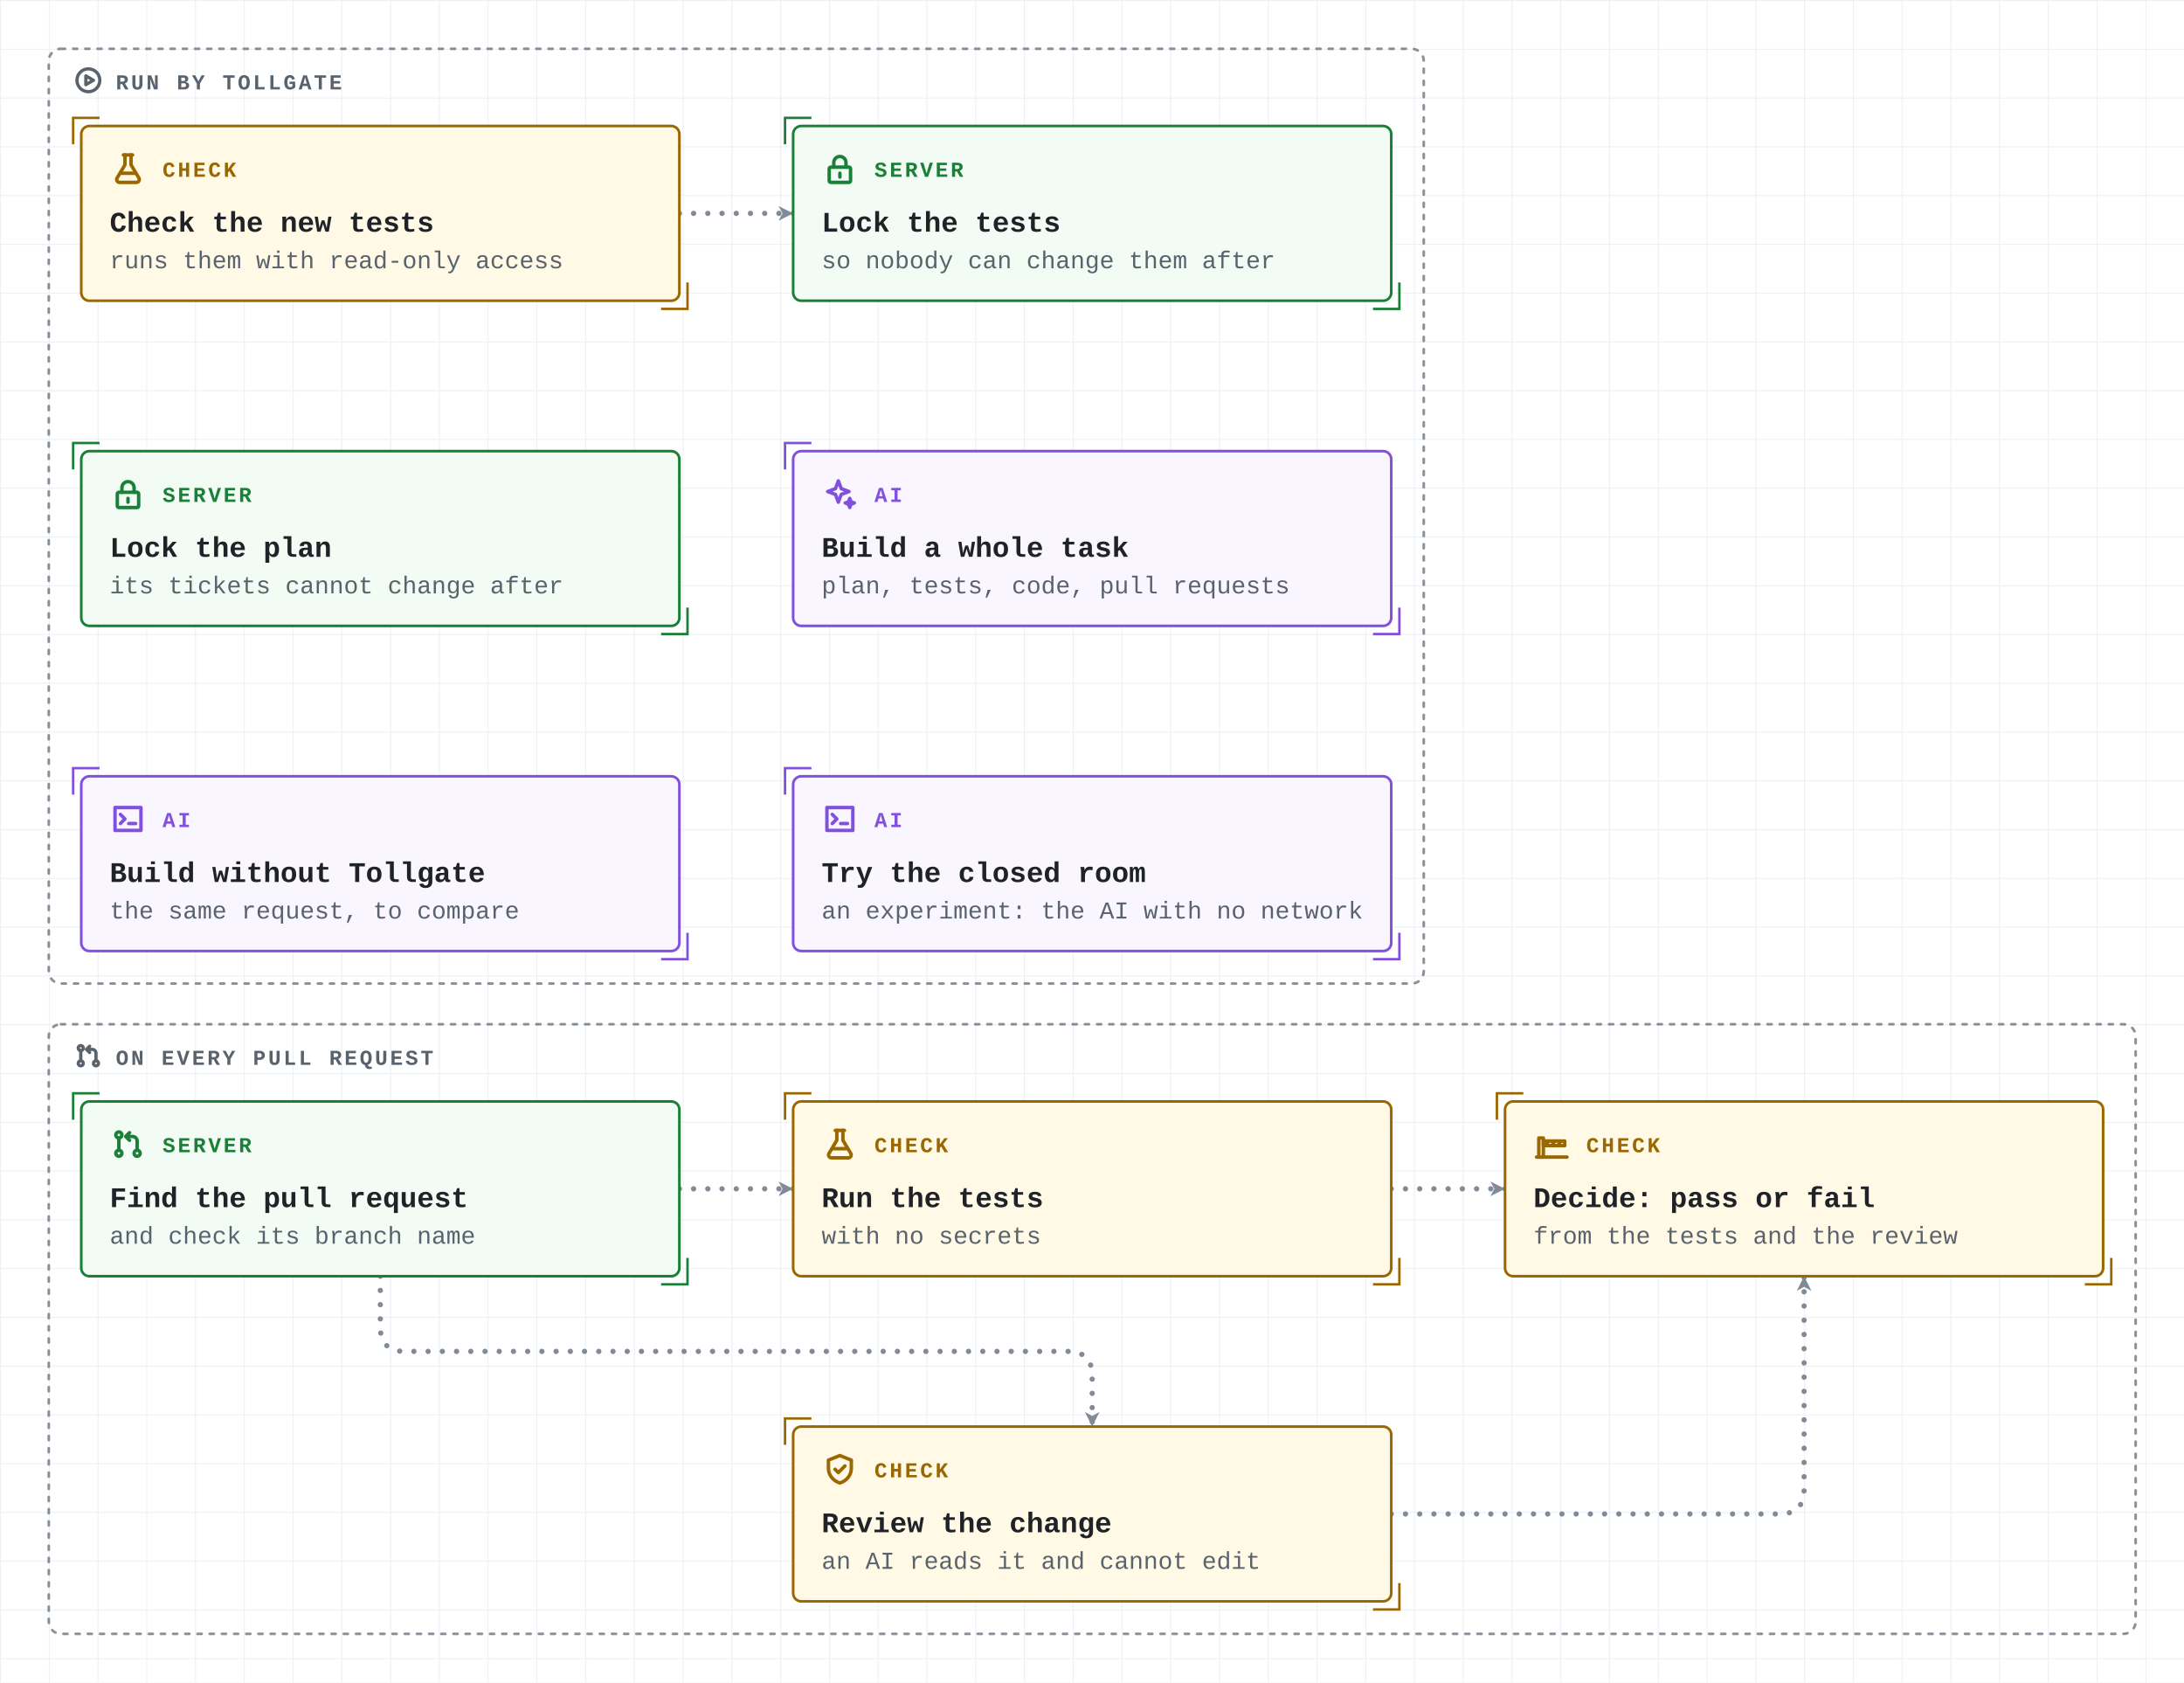
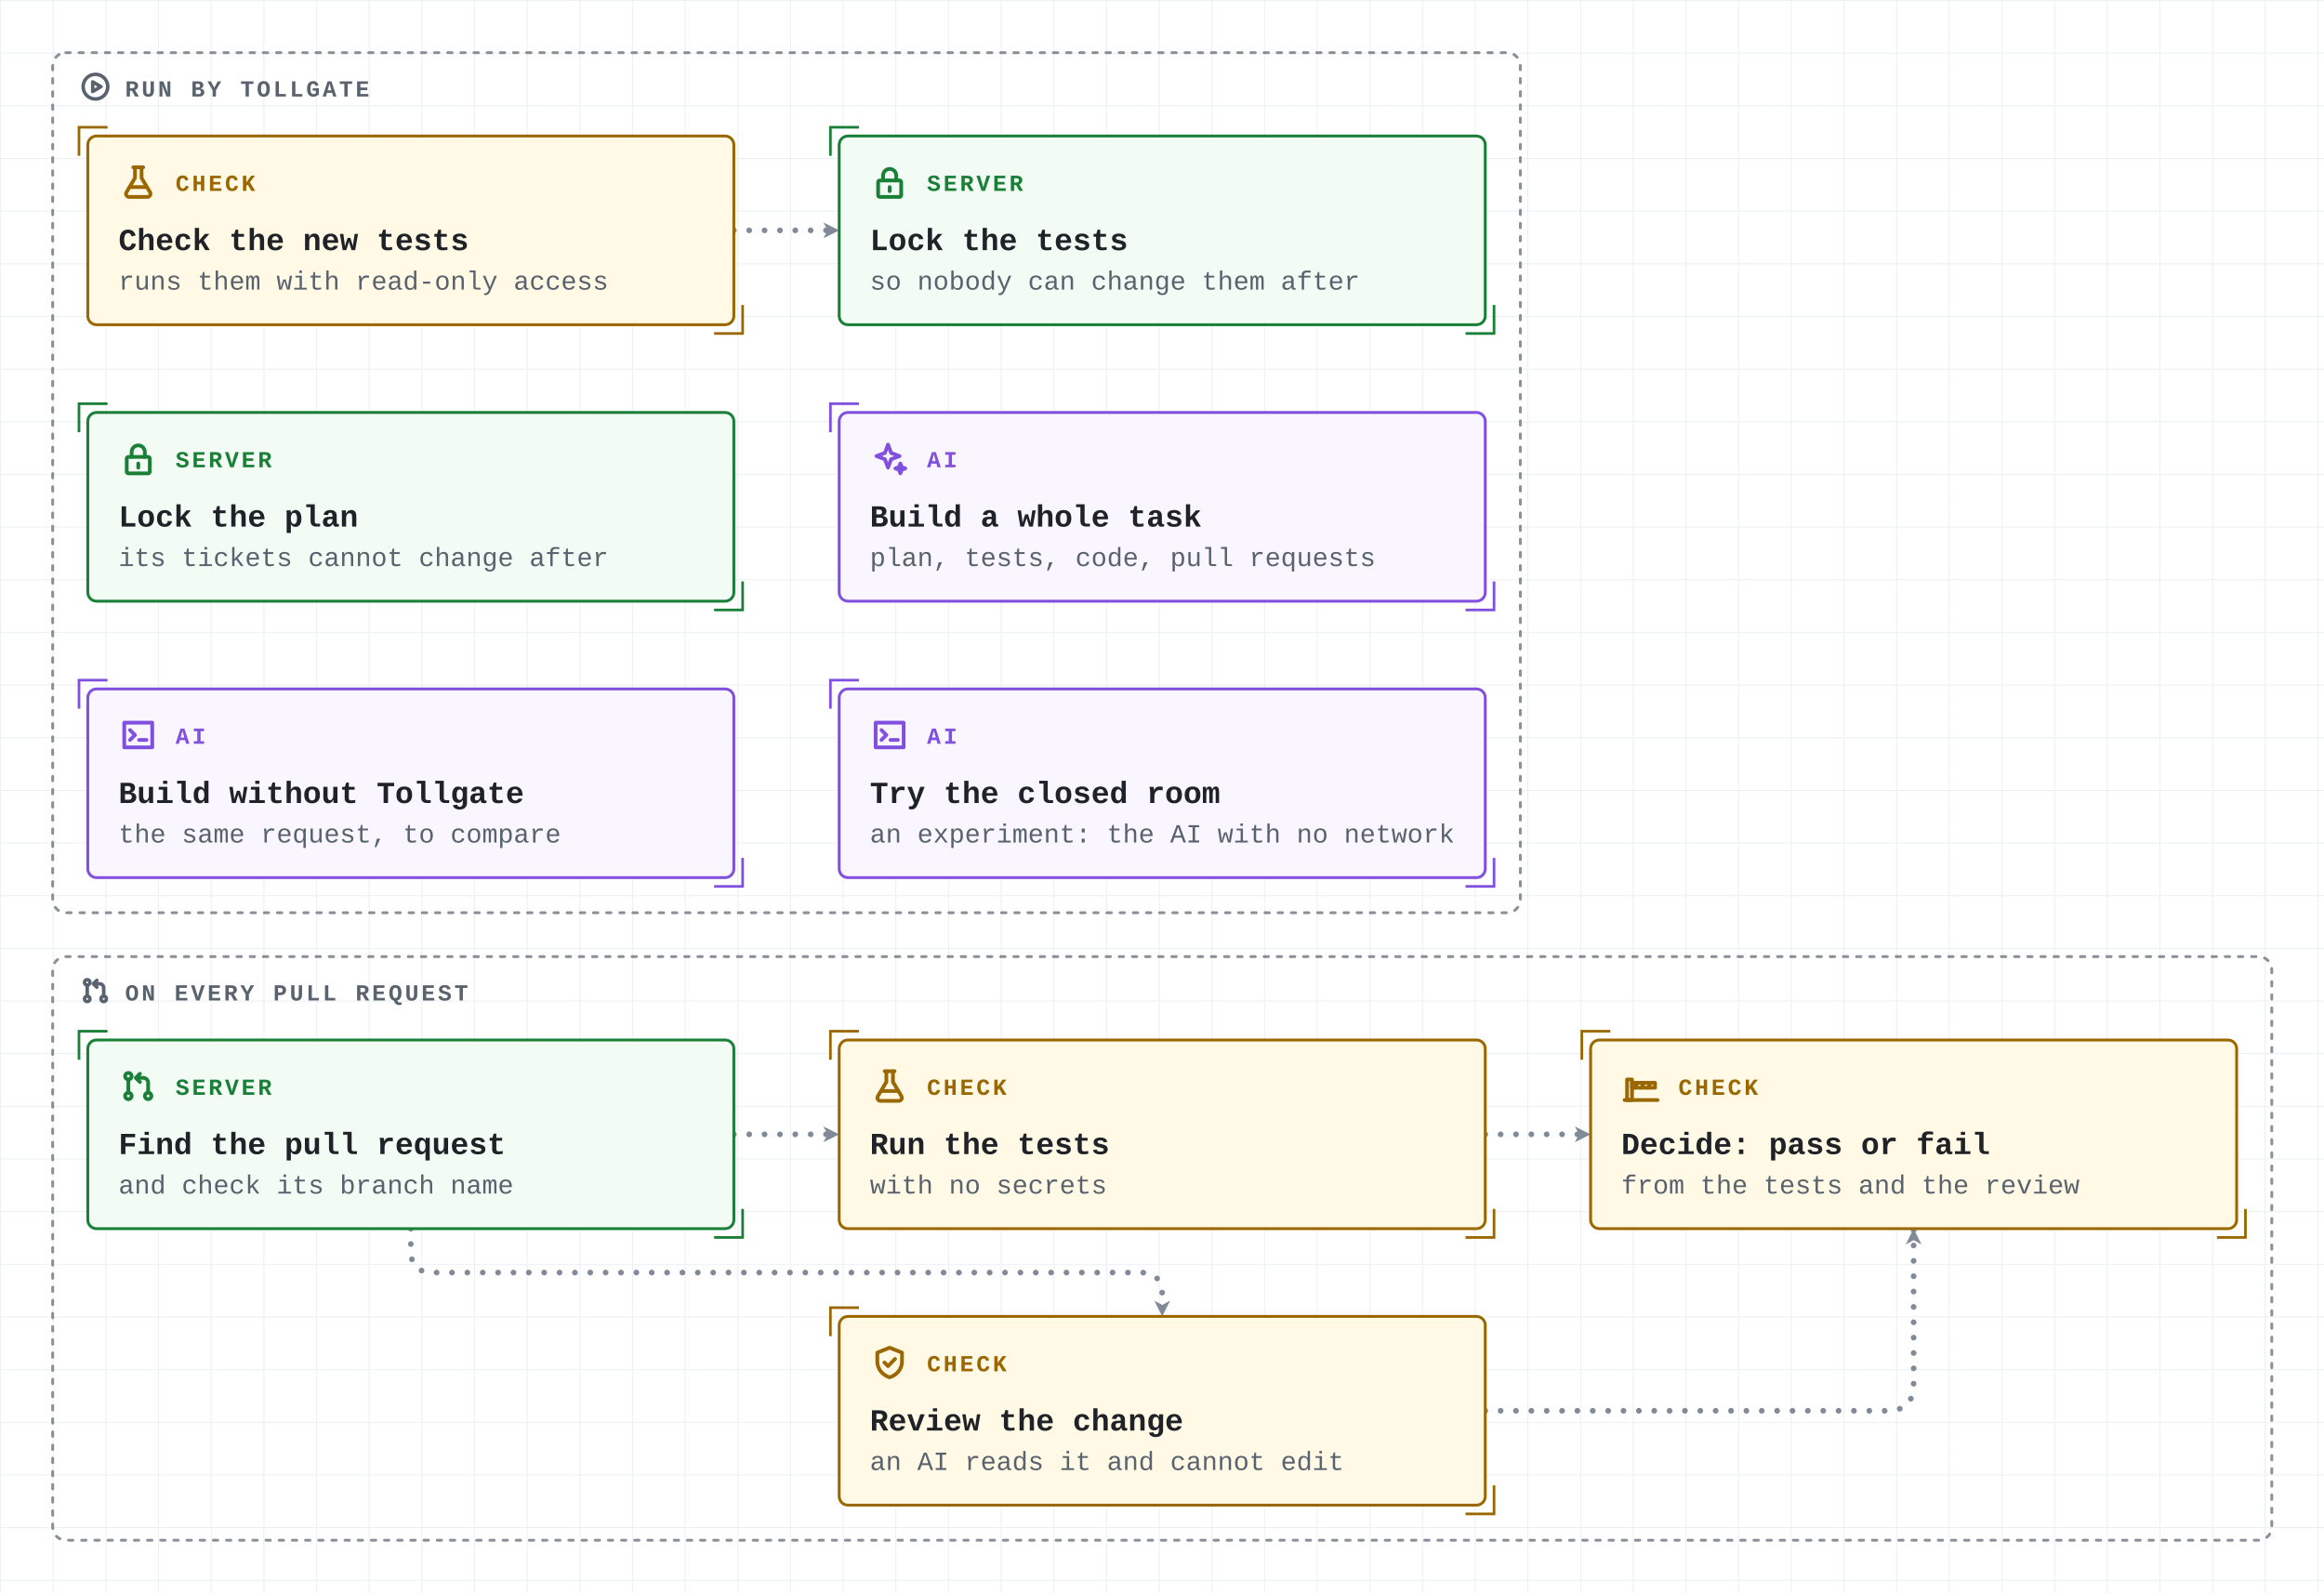
- <svg xmlns="http://www.w3.org/2000/svg" viewBox="-40 -62 1075 828" width="1075" height="828" role="img" aria-labelledby="title desc" font-family="ui-monospace, SFMono-Regular, 'JetBrains Mono', 'Cascadia Mono', Menlo, Consolas, 'Liberation Mono', monospace">
+ <svg xmlns="http://www.w3.org/2000/svg" viewBox="-40 -62 1059 726" width="1059" height="726" role="img" aria-labelledby="title desc" font-family="ui-monospace, SFMono-Regular, 'JetBrains Mono', 'Cascadia Mono', Menlo, Consolas, 'Liberation Mono', monospace">
  <defs>
    <marker id="arrow-plain" viewBox="0 0 10 10" refX="9" refY="5" markerWidth="9" markerHeight="9" markerUnits="userSpaceOnUse" orient="auto-start-reverse">
      <path d="M1,1 L9,5 L1,9 L3.2,5 z" fill="#818b98" />
    </marker>
    <marker id="arrow-fail" viewBox="0 0 10 10" refX="9" refY="5" markerWidth="9" markerHeight="9" markerUnits="userSpaceOnUse" orient="auto-start-reverse">
      <path d="M1,1 L9,5 L1,9 L3.2,5 z" fill="#cf222e" />
    </marker>
    <marker id="arrow-pass" viewBox="0 0 10 10" refX="9" refY="5" markerWidth="9" markerHeight="9" markerUnits="userSpaceOnUse" orient="auto-start-reverse">
      <path d="M1,1 L9,5 L1,9 L3.2,5 z" fill="#1a7f37" />
    </marker>
    <pattern id="grid" x="-40" y="-62" width="24" height="24" patternUnits="userSpaceOnUse">
      <path d="M24 0H0V24" fill="none" stroke="#eef1f4" stroke-width="1" />
    </pattern>
  </defs>
  <style>.main{stroke-width:2.6;stroke-dasharray:0 7;animation:flow 0.8s linear infinite}.side{stroke-width:1.6;stroke-dasharray:6 5;animation:side 1.6s linear infinite}@keyframes flow{to{stroke-dashoffset:-7}}@keyframes side{to{stroke-dashoffset:-11}}@media (prefers-reduced-motion:reduce){.main,.side{animation:none}.ticket{display:none}}</style>
-   <rect x="-40" y="-62" width="1075" height="828" fill="#ffffff" />
-   <rect x="-40" y="-62" width="1075" height="828" fill="url(#grid)" />
-   <rect x="-16.0" y="-38.0" width="676.8" height="460.0" rx="6" fill="none" stroke="#59636e" stroke-opacity="0.7" stroke-width="1.3" stroke-dasharray="2 4" stroke-linecap="round" />
+   <rect x="-40" y="-62" width="1059" height="726" fill="#ffffff" />
+   <rect x="-40" y="-62" width="1059" height="726" fill="url(#grid)" />
+   <rect x="-16.0" y="-38.0" width="668.8" height="392.0" rx="6" fill="none" stroke="#59636e" stroke-opacity="0.7" stroke-width="1.3" stroke-dasharray="2 4" stroke-linecap="round" />
  <g transform="translate(-4.0,-30.0) scale(0.625)" fill="none" stroke="#59636e" stroke-width="2.56" stroke-linecap="round" stroke-linejoin="round">
    <path d="M12 3a9 9 0 1 0 0 18a9 9 0 1 0 0-18z" />
    <path d="M10 8.5v7l6-3.5z" />
  </g>
  <text x="17.0" y="-18.0" font-size="10.5" font-weight="700" letter-spacing="1.2" fill="#59636e">RUN BY TOLLGATE</text>
-   <rect x="-16.0" y="442.0" width="1027.2" height="300.0" rx="6" fill="none" stroke="#59636e" stroke-opacity="0.7" stroke-width="1.3" stroke-dasharray="2 4" stroke-linecap="round" />
-   <g transform="translate(-4.0,450.0) scale(0.625)" fill="none" stroke="#59636e" stroke-width="2.56" stroke-linecap="round" stroke-linejoin="round">
+   <rect x="-16.0" y="374.0" width="1011.2" height="266.0" rx="6" fill="none" stroke="#59636e" stroke-opacity="0.7" stroke-width="1.3" stroke-dasharray="2 4" stroke-linecap="round" />
+   <g transform="translate(-4.0,382.0) scale(0.625)" fill="none" stroke="#59636e" stroke-width="2.56" stroke-linecap="round" stroke-linejoin="round">
    <path d="M6 4a2 2 0 1 0 0 4a2 2 0 1 0 0-4z" />
    <path d="M6 16a2 2 0 1 0 0 4a2 2 0 1 0 0-4z" />
    <path d="M18 16a2 2 0 1 0 0 4a2 2 0 1 0 0-4z" />
    <path d="M6 8v8" />
    <path d="M18 16v-6a3 3 0 0 0-3-3h-4" />
    <path d="M13 4.5L10.5 7L13 9.5" />
  </g>
-   <text x="17.0" y="462.0" font-size="10.5" font-weight="700" letter-spacing="1.2" fill="#59636e">ON EVERY PULL REQUEST</text>
-   <path class="main" d="M294.4,43.0 L350.4,43.0" fill="none" stroke="#818b98" stroke-linecap="round" stroke-linejoin="round" marker-end="url(#arrow-plain)" />
-   <path class="main" d="M294.4,523.0 L350.4,523.0" fill="none" stroke="#818b98" stroke-linecap="round" stroke-linejoin="round" marker-end="url(#arrow-plain)" />
-   <path class="main" d="M147.2,566.0 L147.2,591.0 Q147.2,603.0 159.2,603.0 L485.6,603.0 Q497.6,603.0 497.6,615.0 L497.6,640.0" fill="none" stroke="#818b98" stroke-linecap="round" stroke-linejoin="round" marker-end="url(#arrow-plain)" />
-   <path class="main" d="M644.8,523.0 L700.8,523.0" fill="none" stroke="#818b98" stroke-linecap="round" stroke-linejoin="round" marker-end="url(#arrow-plain)" />
-   <path class="main" d="M644.8,683.0 L836.0,683.0 Q848.0,683.0 848.0,671.0 L848.0,566.0" fill="none" stroke="#818b98" stroke-linecap="round" stroke-linejoin="round" marker-end="url(#arrow-plain)" />
+   <text x="17.0" y="394.0" font-size="10.5" font-weight="700" letter-spacing="1.2" fill="#59636e">ON EVERY PULL REQUEST</text>
+   <path class="main" d="M294.4,43.0 L342.4,43.0" fill="none" stroke="#818b98" stroke-linecap="round" stroke-linejoin="round" marker-end="url(#arrow-plain)" />
+   <path class="main" d="M294.4,455.0 L342.4,455.0" fill="none" stroke="#818b98" stroke-linecap="round" stroke-linejoin="round" marker-end="url(#arrow-plain)" />
+   <path class="main" d="M147.2,498.0 L147.2,508.0 Q147.2,518.0 157.2,518.0 L479.6,518.0 Q489.6,518.0 489.6,528.0 L489.6,538.0" fill="none" stroke="#818b98" stroke-linecap="round" stroke-linejoin="round" marker-end="url(#arrow-plain)" />
+   <path class="main" d="M636.8,455.0 L684.8,455.0" fill="none" stroke="#818b98" stroke-linecap="round" stroke-linejoin="round" marker-end="url(#arrow-plain)" />
+   <path class="main" d="M636.8,581.0 L820.0,581.0 Q832.0,581.0 832.0,569.0 L832.0,498.0" fill="none" stroke="#818b98" stroke-linecap="round" stroke-linejoin="round" marker-end="url(#arrow-plain)" />
  <rect x="0.0" y="0.0" width="294.4" height="86.0" rx="4" fill="#fff9e5" stroke="#9a6700" stroke-width="1.3" stroke-linejoin="round" />
  <path d="M9.0,-4.0 H-4.0 V9.0" fill="none" stroke="#9a6700" stroke-width="1.2" />
  <path d="M285.4,90.0 H298.4 V77.0" fill="none" stroke="#9a6700" stroke-width="1.2" />
  <g transform="translate(14.0,12.0) scale(0.75)" fill="none" stroke="#9a6700" stroke-width="2.27" stroke-linecap="round" stroke-linejoin="round">
    <path d="M9 3h6" />
    <path d="M10 3v6.5l-5.2 8.7A1.9 1.9 0 0 0 6.4 21h11.2a1.9 1.9 0 0 0 1.6-2.8L14 9.5V3" />
    <path d="M7.4 15h9.2" />
  </g>
  <text x="40.0" y="25.0" font-size="10.5" font-weight="700" letter-spacing="1.2" fill="#9a6700">CHECK</text>
  <text x="14.0" y="52.0" font-size="14" font-weight="700" fill="#1f2328">Check the new tests</text>
  <text x="14.0" y="70.0" font-size="12" fill="#59636e">runs them with read-only access</text>
-   <rect x="350.4" y="0.0" width="294.4" height="86.0" rx="4" fill="#f2fbf4" stroke="#1a7f37" stroke-width="1.3" stroke-linejoin="round" />
-   <path d="M359.4,-4.0 H346.4 V9.0" fill="none" stroke="#1a7f37" stroke-width="1.2" />
-   <path d="M635.8,90.0 H648.8 V77.0" fill="none" stroke="#1a7f37" stroke-width="1.2" />
-   <g transform="translate(364.4,12.0) scale(0.75)" fill="none" stroke="#1a7f37" stroke-width="2.27" stroke-linecap="round" stroke-linejoin="round">
+   <rect x="342.4" y="0.0" width="294.4" height="86.0" rx="4" fill="#f2fbf4" stroke="#1a7f37" stroke-width="1.3" stroke-linejoin="round" />
+   <path d="M351.4,-4.0 H338.4 V9.0" fill="none" stroke="#1a7f37" stroke-width="1.2" />
+   <path d="M627.8,90.0 H640.8 V77.0" fill="none" stroke="#1a7f37" stroke-width="1.2" />
+   <g transform="translate(356.4,12.0) scale(0.75)" fill="none" stroke="#1a7f37" stroke-width="2.27" stroke-linecap="round" stroke-linejoin="round">
    <path d="M6 11h12a1 1 0 0 1 1 1v8a1 1 0 0 1-1 1H6a1 1 0 0 1-1-1v-8a1 1 0 0 1 1-1z" />
    <path d="M8 11V8a4 4 0 0 1 8 0v3" />
    <path d="M12 15v2.5" />
  </g>
-   <text x="390.4" y="25.0" font-size="10.5" font-weight="700" letter-spacing="1.2" fill="#1a7f37">SERVER</text>
-   <text x="364.4" y="52.0" font-size="14" font-weight="700" fill="#1f2328">Lock the tests</text>
-   <text x="364.4" y="70.0" font-size="12" fill="#59636e">so nobody can change them after</text>
-   <rect x="0.0" y="160.0" width="294.4" height="86.0" rx="4" fill="#f2fbf4" stroke="#1a7f37" stroke-width="1.3" stroke-linejoin="round" />
-   <path d="M9.0,156.0 H-4.0 V169.0" fill="none" stroke="#1a7f37" stroke-width="1.2" />
-   <path d="M285.4,250.0 H298.4 V237.0" fill="none" stroke="#1a7f37" stroke-width="1.2" />
-   <g transform="translate(14.0,172.0) scale(0.75)" fill="none" stroke="#1a7f37" stroke-width="2.27" stroke-linecap="round" stroke-linejoin="round">
+   <text x="382.4" y="25.0" font-size="10.5" font-weight="700" letter-spacing="1.2" fill="#1a7f37">SERVER</text>
+   <text x="356.4" y="52.0" font-size="14" font-weight="700" fill="#1f2328">Lock the tests</text>
+   <text x="356.4" y="70.0" font-size="12" fill="#59636e">so nobody can change them after</text>
+   <rect x="0.0" y="126.0" width="294.4" height="86.0" rx="4" fill="#f2fbf4" stroke="#1a7f37" stroke-width="1.3" stroke-linejoin="round" />
+   <path d="M9.0,122.0 H-4.0 V135.0" fill="none" stroke="#1a7f37" stroke-width="1.2" />
+   <path d="M285.4,216.0 H298.4 V203.0" fill="none" stroke="#1a7f37" stroke-width="1.2" />
+   <g transform="translate(14.0,138.0) scale(0.75)" fill="none" stroke="#1a7f37" stroke-width="2.27" stroke-linecap="round" stroke-linejoin="round">
    <path d="M6 11h12a1 1 0 0 1 1 1v8a1 1 0 0 1-1 1H6a1 1 0 0 1-1-1v-8a1 1 0 0 1 1-1z" />
    <path d="M8 11V8a4 4 0 0 1 8 0v3" />
    <path d="M12 15v2.5" />
  </g>
-   <text x="40.0" y="185.0" font-size="10.5" font-weight="700" letter-spacing="1.2" fill="#1a7f37">SERVER</text>
-   <text x="14.0" y="212.0" font-size="14" font-weight="700" fill="#1f2328">Lock the plan</text>
-   <text x="14.0" y="230.0" font-size="12" fill="#59636e">its tickets cannot change after</text>
-   <rect x="350.4" y="160.0" width="294.4" height="86.0" rx="4" fill="#f9f6ff" stroke="#8250df" stroke-width="1.3" stroke-linejoin="round" />
-   <path d="M359.4,156.0 H346.4 V169.0" fill="none" stroke="#8250df" stroke-width="1.2" />
-   <path d="M635.8,250.0 H648.8 V237.0" fill="none" stroke="#8250df" stroke-width="1.2" />
-   <g transform="translate(364.4,172.0) scale(0.75)" fill="none" stroke="#8250df" stroke-width="2.27" stroke-linecap="round" stroke-linejoin="round">
+   <text x="40.0" y="151.0" font-size="10.5" font-weight="700" letter-spacing="1.2" fill="#1a7f37">SERVER</text>
+   <text x="14.0" y="178.0" font-size="14" font-weight="700" fill="#1f2328">Lock the plan</text>
+   <text x="14.0" y="196.0" font-size="12" fill="#59636e">its tickets cannot change after</text>
+   <rect x="342.4" y="126.0" width="294.4" height="86.0" rx="4" fill="#f9f6ff" stroke="#8250df" stroke-width="1.3" stroke-linejoin="round" />
+   <path d="M351.4,122.0 H338.4 V135.0" fill="none" stroke="#8250df" stroke-width="1.2" />
+   <path d="M627.8,216.0 H640.8 V203.0" fill="none" stroke="#8250df" stroke-width="1.2" />
+   <g transform="translate(356.4,138.0) scale(0.75)" fill="none" stroke="#8250df" stroke-width="2.27" stroke-linecap="round" stroke-linejoin="round">
    <path d="M11 3.5l1.9 5.1L18 10.5l-5.1 1.9L11 17.5l-1.9-5.1L4 10.5l5.1-1.9z" />
    <path d="M18.5 15l.8 2.2l2.2.8l-2.2.8l-.8 2.2l-.8-2.2l-2.2-.8l2.2-.8z" />
  </g>
-   <text x="390.4" y="185.0" font-size="10.5" font-weight="700" letter-spacing="1.2" fill="#8250df">AI</text>
-   <text x="364.4" y="212.0" font-size="14" font-weight="700" fill="#1f2328">Build a whole task</text>
-   <text x="364.4" y="230.0" font-size="12" fill="#59636e">plan, tests, code, pull requests</text>
-   <rect x="0.0" y="320.0" width="294.4" height="86.0" rx="4" fill="#f9f6ff" stroke="#8250df" stroke-width="1.3" stroke-linejoin="round" />
-   <path d="M9.0,316.0 H-4.0 V329.0" fill="none" stroke="#8250df" stroke-width="1.2" />
-   <path d="M285.4,410.0 H298.4 V397.0" fill="none" stroke="#8250df" stroke-width="1.2" />
-   <g transform="translate(14.0,332.0) scale(0.75)" fill="none" stroke="#8250df" stroke-width="2.27" stroke-linecap="round" stroke-linejoin="round">
+   <text x="382.4" y="151.0" font-size="10.5" font-weight="700" letter-spacing="1.2" fill="#8250df">AI</text>
+   <text x="356.4" y="178.0" font-size="14" font-weight="700" fill="#1f2328">Build a whole task</text>
+   <text x="356.4" y="196.0" font-size="12" fill="#59636e">plan, tests, code, pull requests</text>
+   <rect x="0.0" y="252.0" width="294.4" height="86.0" rx="4" fill="#f9f6ff" stroke="#8250df" stroke-width="1.3" stroke-linejoin="round" />
+   <path d="M9.0,248.0 H-4.0 V261.0" fill="none" stroke="#8250df" stroke-width="1.2" />
+   <path d="M285.4,342.0 H298.4 V329.0" fill="none" stroke="#8250df" stroke-width="1.2" />
+   <g transform="translate(14.0,264.0) scale(0.75)" fill="none" stroke="#8250df" stroke-width="2.27" stroke-linecap="round" stroke-linejoin="round">
    <path d="M3.5 4.5h17v15h-17z" />
    <path d="M7 9l3 3l-3 3" />
    <path d="M12.5 15H17" />
  </g>
-   <text x="40.0" y="345.0" font-size="10.5" font-weight="700" letter-spacing="1.2" fill="#8250df">AI</text>
-   <text x="14.0" y="372.0" font-size="14" font-weight="700" fill="#1f2328">Build without Tollgate</text>
-   <text x="14.0" y="390.0" font-size="12" fill="#59636e">the same request, to compare</text>
-   <rect x="350.4" y="320.0" width="294.4" height="86.0" rx="4" fill="#f9f6ff" stroke="#8250df" stroke-width="1.3" stroke-linejoin="round" />
-   <path d="M359.4,316.0 H346.4 V329.0" fill="none" stroke="#8250df" stroke-width="1.2" />
-   <path d="M635.8,410.0 H648.8 V397.0" fill="none" stroke="#8250df" stroke-width="1.2" />
-   <g transform="translate(364.4,332.0) scale(0.75)" fill="none" stroke="#8250df" stroke-width="2.27" stroke-linecap="round" stroke-linejoin="round">
+   <text x="40.0" y="277.0" font-size="10.5" font-weight="700" letter-spacing="1.2" fill="#8250df">AI</text>
+   <text x="14.0" y="304.0" font-size="14" font-weight="700" fill="#1f2328">Build without Tollgate</text>
+   <text x="14.0" y="322.0" font-size="12" fill="#59636e">the same request, to compare</text>
+   <rect x="342.4" y="252.0" width="294.4" height="86.0" rx="4" fill="#f9f6ff" stroke="#8250df" stroke-width="1.3" stroke-linejoin="round" />
+   <path d="M351.4,248.0 H338.4 V261.0" fill="none" stroke="#8250df" stroke-width="1.2" />
+   <path d="M627.8,342.0 H640.8 V329.0" fill="none" stroke="#8250df" stroke-width="1.2" />
+   <g transform="translate(356.4,264.0) scale(0.75)" fill="none" stroke="#8250df" stroke-width="2.27" stroke-linecap="round" stroke-linejoin="round">
    <path d="M3.5 4.5h17v15h-17z" />
    <path d="M7 9l3 3l-3 3" />
    <path d="M12.5 15H17" />
  </g>
-   <text x="390.4" y="345.0" font-size="10.5" font-weight="700" letter-spacing="1.2" fill="#8250df">AI</text>
-   <text x="364.4" y="372.0" font-size="14" font-weight="700" fill="#1f2328">Try the closed room</text>
-   <text x="364.4" y="390.0" font-size="12" fill="#59636e">an experiment: the AI with no network</text>
-   <rect x="0.0" y="480.0" width="294.4" height="86.0" rx="4" fill="#f2fbf4" stroke="#1a7f37" stroke-width="1.3" stroke-linejoin="round" />
-   <path d="M9.0,476.0 H-4.0 V489.0" fill="none" stroke="#1a7f37" stroke-width="1.2" />
-   <path d="M285.4,570.0 H298.4 V557.0" fill="none" stroke="#1a7f37" stroke-width="1.2" />
-   <g transform="translate(14.0,492.0) scale(0.75)" fill="none" stroke="#1a7f37" stroke-width="2.27" stroke-linecap="round" stroke-linejoin="round">
+   <text x="382.4" y="277.0" font-size="10.5" font-weight="700" letter-spacing="1.2" fill="#8250df">AI</text>
+   <text x="356.4" y="304.0" font-size="14" font-weight="700" fill="#1f2328">Try the closed room</text>
+   <text x="356.4" y="322.0" font-size="12" fill="#59636e">an experiment: the AI with no network</text>
+   <rect x="0.0" y="412.0" width="294.4" height="86.0" rx="4" fill="#f2fbf4" stroke="#1a7f37" stroke-width="1.3" stroke-linejoin="round" />
+   <path d="M9.0,408.0 H-4.0 V421.0" fill="none" stroke="#1a7f37" stroke-width="1.2" />
+   <path d="M285.4,502.0 H298.4 V489.0" fill="none" stroke="#1a7f37" stroke-width="1.2" />
+   <g transform="translate(14.0,424.0) scale(0.75)" fill="none" stroke="#1a7f37" stroke-width="2.27" stroke-linecap="round" stroke-linejoin="round">
    <path d="M6 4a2 2 0 1 0 0 4a2 2 0 1 0 0-4z" />
    <path d="M6 16a2 2 0 1 0 0 4a2 2 0 1 0 0-4z" />
    <path d="M18 16a2 2 0 1 0 0 4a2 2 0 1 0 0-4z" />
    <path d="M6 8v8" />
    <path d="M18 16v-6a3 3 0 0 0-3-3h-4" />
    <path d="M13 4.5L10.5 7L13 9.5" />
  </g>
-   <text x="40.0" y="505.0" font-size="10.5" font-weight="700" letter-spacing="1.2" fill="#1a7f37">SERVER</text>
-   <text x="14.0" y="532.0" font-size="14" font-weight="700" fill="#1f2328">Find the pull request</text>
-   <text x="14.0" y="550.0" font-size="12" fill="#59636e">and check its branch name</text>
-   <rect x="350.4" y="480.0" width="294.4" height="86.0" rx="4" fill="#fff9e5" stroke="#9a6700" stroke-width="1.3" stroke-linejoin="round" />
-   <path d="M359.4,476.0 H346.4 V489.0" fill="none" stroke="#9a6700" stroke-width="1.2" />
-   <path d="M635.8,570.0 H648.8 V557.0" fill="none" stroke="#9a6700" stroke-width="1.2" />
-   <g transform="translate(364.4,492.0) scale(0.75)" fill="none" stroke="#9a6700" stroke-width="2.27" stroke-linecap="round" stroke-linejoin="round">
+   <text x="40.0" y="437.0" font-size="10.5" font-weight="700" letter-spacing="1.2" fill="#1a7f37">SERVER</text>
+   <text x="14.0" y="464.0" font-size="14" font-weight="700" fill="#1f2328">Find the pull request</text>
+   <text x="14.0" y="482.0" font-size="12" fill="#59636e">and check its branch name</text>
+   <rect x="342.4" y="412.0" width="294.4" height="86.0" rx="4" fill="#fff9e5" stroke="#9a6700" stroke-width="1.3" stroke-linejoin="round" />
+   <path d="M351.4,408.0 H338.4 V421.0" fill="none" stroke="#9a6700" stroke-width="1.2" />
+   <path d="M627.8,502.0 H640.8 V489.0" fill="none" stroke="#9a6700" stroke-width="1.2" />
+   <g transform="translate(356.4,424.0) scale(0.75)" fill="none" stroke="#9a6700" stroke-width="2.27" stroke-linecap="round" stroke-linejoin="round">
    <path d="M9 3h6" />
    <path d="M10 3v6.5l-5.2 8.7A1.9 1.9 0 0 0 6.4 21h11.2a1.9 1.9 0 0 0 1.6-2.8L14 9.5V3" />
    <path d="M7.4 15h9.2" />
  </g>
-   <text x="390.4" y="505.0" font-size="10.5" font-weight="700" letter-spacing="1.2" fill="#9a6700">CHECK</text>
-   <text x="364.4" y="532.0" font-size="14" font-weight="700" fill="#1f2328">Run the tests</text>
-   <text x="364.4" y="550.0" font-size="12" fill="#59636e">with no secrets</text>
-   <rect x="350.4" y="640.0" width="294.4" height="86.0" rx="4" fill="#fff9e5" stroke="#9a6700" stroke-width="1.3" stroke-linejoin="round" />
-   <path d="M359.4,636.0 H346.4 V649.0" fill="none" stroke="#9a6700" stroke-width="1.2" />
-   <path d="M635.8,730.0 H648.8 V717.0" fill="none" stroke="#9a6700" stroke-width="1.2" />
-   <g transform="translate(364.4,652.0) scale(0.75)" fill="none" stroke="#9a6700" stroke-width="2.27" stroke-linecap="round" stroke-linejoin="round">
+   <text x="382.4" y="437.0" font-size="10.5" font-weight="700" letter-spacing="1.2" fill="#9a6700">CHECK</text>
+   <text x="356.4" y="464.0" font-size="14" font-weight="700" fill="#1f2328">Run the tests</text>
+   <text x="356.4" y="482.0" font-size="12" fill="#59636e">with no secrets</text>
+   <rect x="342.4" y="538.0" width="294.4" height="86.0" rx="4" fill="#fff9e5" stroke="#9a6700" stroke-width="1.3" stroke-linejoin="round" />
+   <path d="M351.4,534.0 H338.4 V547.0" fill="none" stroke="#9a6700" stroke-width="1.2" />
+   <path d="M627.8,628.0 H640.8 V615.0" fill="none" stroke="#9a6700" stroke-width="1.2" />
+   <g transform="translate(356.4,550.0) scale(0.75)" fill="none" stroke="#9a6700" stroke-width="2.27" stroke-linecap="round" stroke-linejoin="round">
    <path d="M12 3l7.5 3v5.5c0 4.4-3.2 8.2-7.5 9.5c-4.3-1.3-7.5-5.1-7.5-9.5V6z" />
    <path d="M8.8 12l2.2 2.2l4.3-4.4" />
  </g>
-   <text x="390.4" y="665.0" font-size="10.5" font-weight="700" letter-spacing="1.2" fill="#9a6700">CHECK</text>
-   <text x="364.4" y="692.0" font-size="14" font-weight="700" fill="#1f2328">Review the change</text>
-   <text x="364.4" y="710.0" font-size="12" fill="#59636e">an AI reads it and cannot edit</text>
-   <rect x="700.8" y="480.0" width="294.4" height="86.0" rx="4" fill="#fff9e5" stroke="#9a6700" stroke-width="1.3" stroke-linejoin="round" />
-   <path d="M709.8,476.0 H696.8 V489.0" fill="none" stroke="#9a6700" stroke-width="1.2" />
-   <path d="M986.2,570.0 H999.2 V557.0" fill="none" stroke="#9a6700" stroke-width="1.2" />
-   <g transform="translate(714.8,492.0) scale(0.75)" fill="none" stroke="#9a6700" stroke-width="2.27" stroke-linecap="round" stroke-linejoin="round">
+   <text x="382.4" y="563.0" font-size="10.5" font-weight="700" letter-spacing="1.2" fill="#9a6700">CHECK</text>
+   <text x="356.4" y="590.0" font-size="14" font-weight="700" fill="#1f2328">Review the change</text>
+   <text x="356.4" y="608.0" font-size="12" fill="#59636e">an AI reads it and cannot edit</text>
+   <rect x="684.8" y="412.0" width="294.4" height="86.0" rx="4" fill="#fff9e5" stroke="#9a6700" stroke-width="1.3" stroke-linejoin="round" />
+   <path d="M693.8,408.0 H680.8 V421.0" fill="none" stroke="#9a6700" stroke-width="1.2" />
+   <path d="M970.2,502.0 H983.2 V489.0" fill="none" stroke="#9a6700" stroke-width="1.2" />
+   <g transform="translate(698.8,424.0) scale(0.75)" fill="none" stroke="#9a6700" stroke-width="2.27" stroke-linecap="round" stroke-linejoin="round">
    <path d="M3.5 8h3v12.5h-3z" />
    <path d="M6.5 10h14v3h-14z" />
    <path d="M10 10l-2 3M14 10l-2 3M18 10l-2 3" />
    <path d="M2 20.5h20" />
  </g>
-   <text x="740.8" y="505.0" font-size="10.5" font-weight="700" letter-spacing="1.2" fill="#9a6700">CHECK</text>
-   <text x="714.8" y="532.0" font-size="14" font-weight="700" fill="#1f2328">Decide: pass or fail</text>
-   <text x="714.8" y="550.0" font-size="12" fill="#59636e">from the tests and the review</text>
+   <text x="724.8" y="437.0" font-size="10.5" font-weight="700" letter-spacing="1.2" fill="#9a6700">CHECK</text>
+   <text x="698.8" y="464.0" font-size="14" font-weight="700" fill="#1f2328">Decide: pass or fail</text>
+   <text x="698.8" y="482.0" font-size="12" fill="#59636e">from the tests and the review</text>
</svg>
